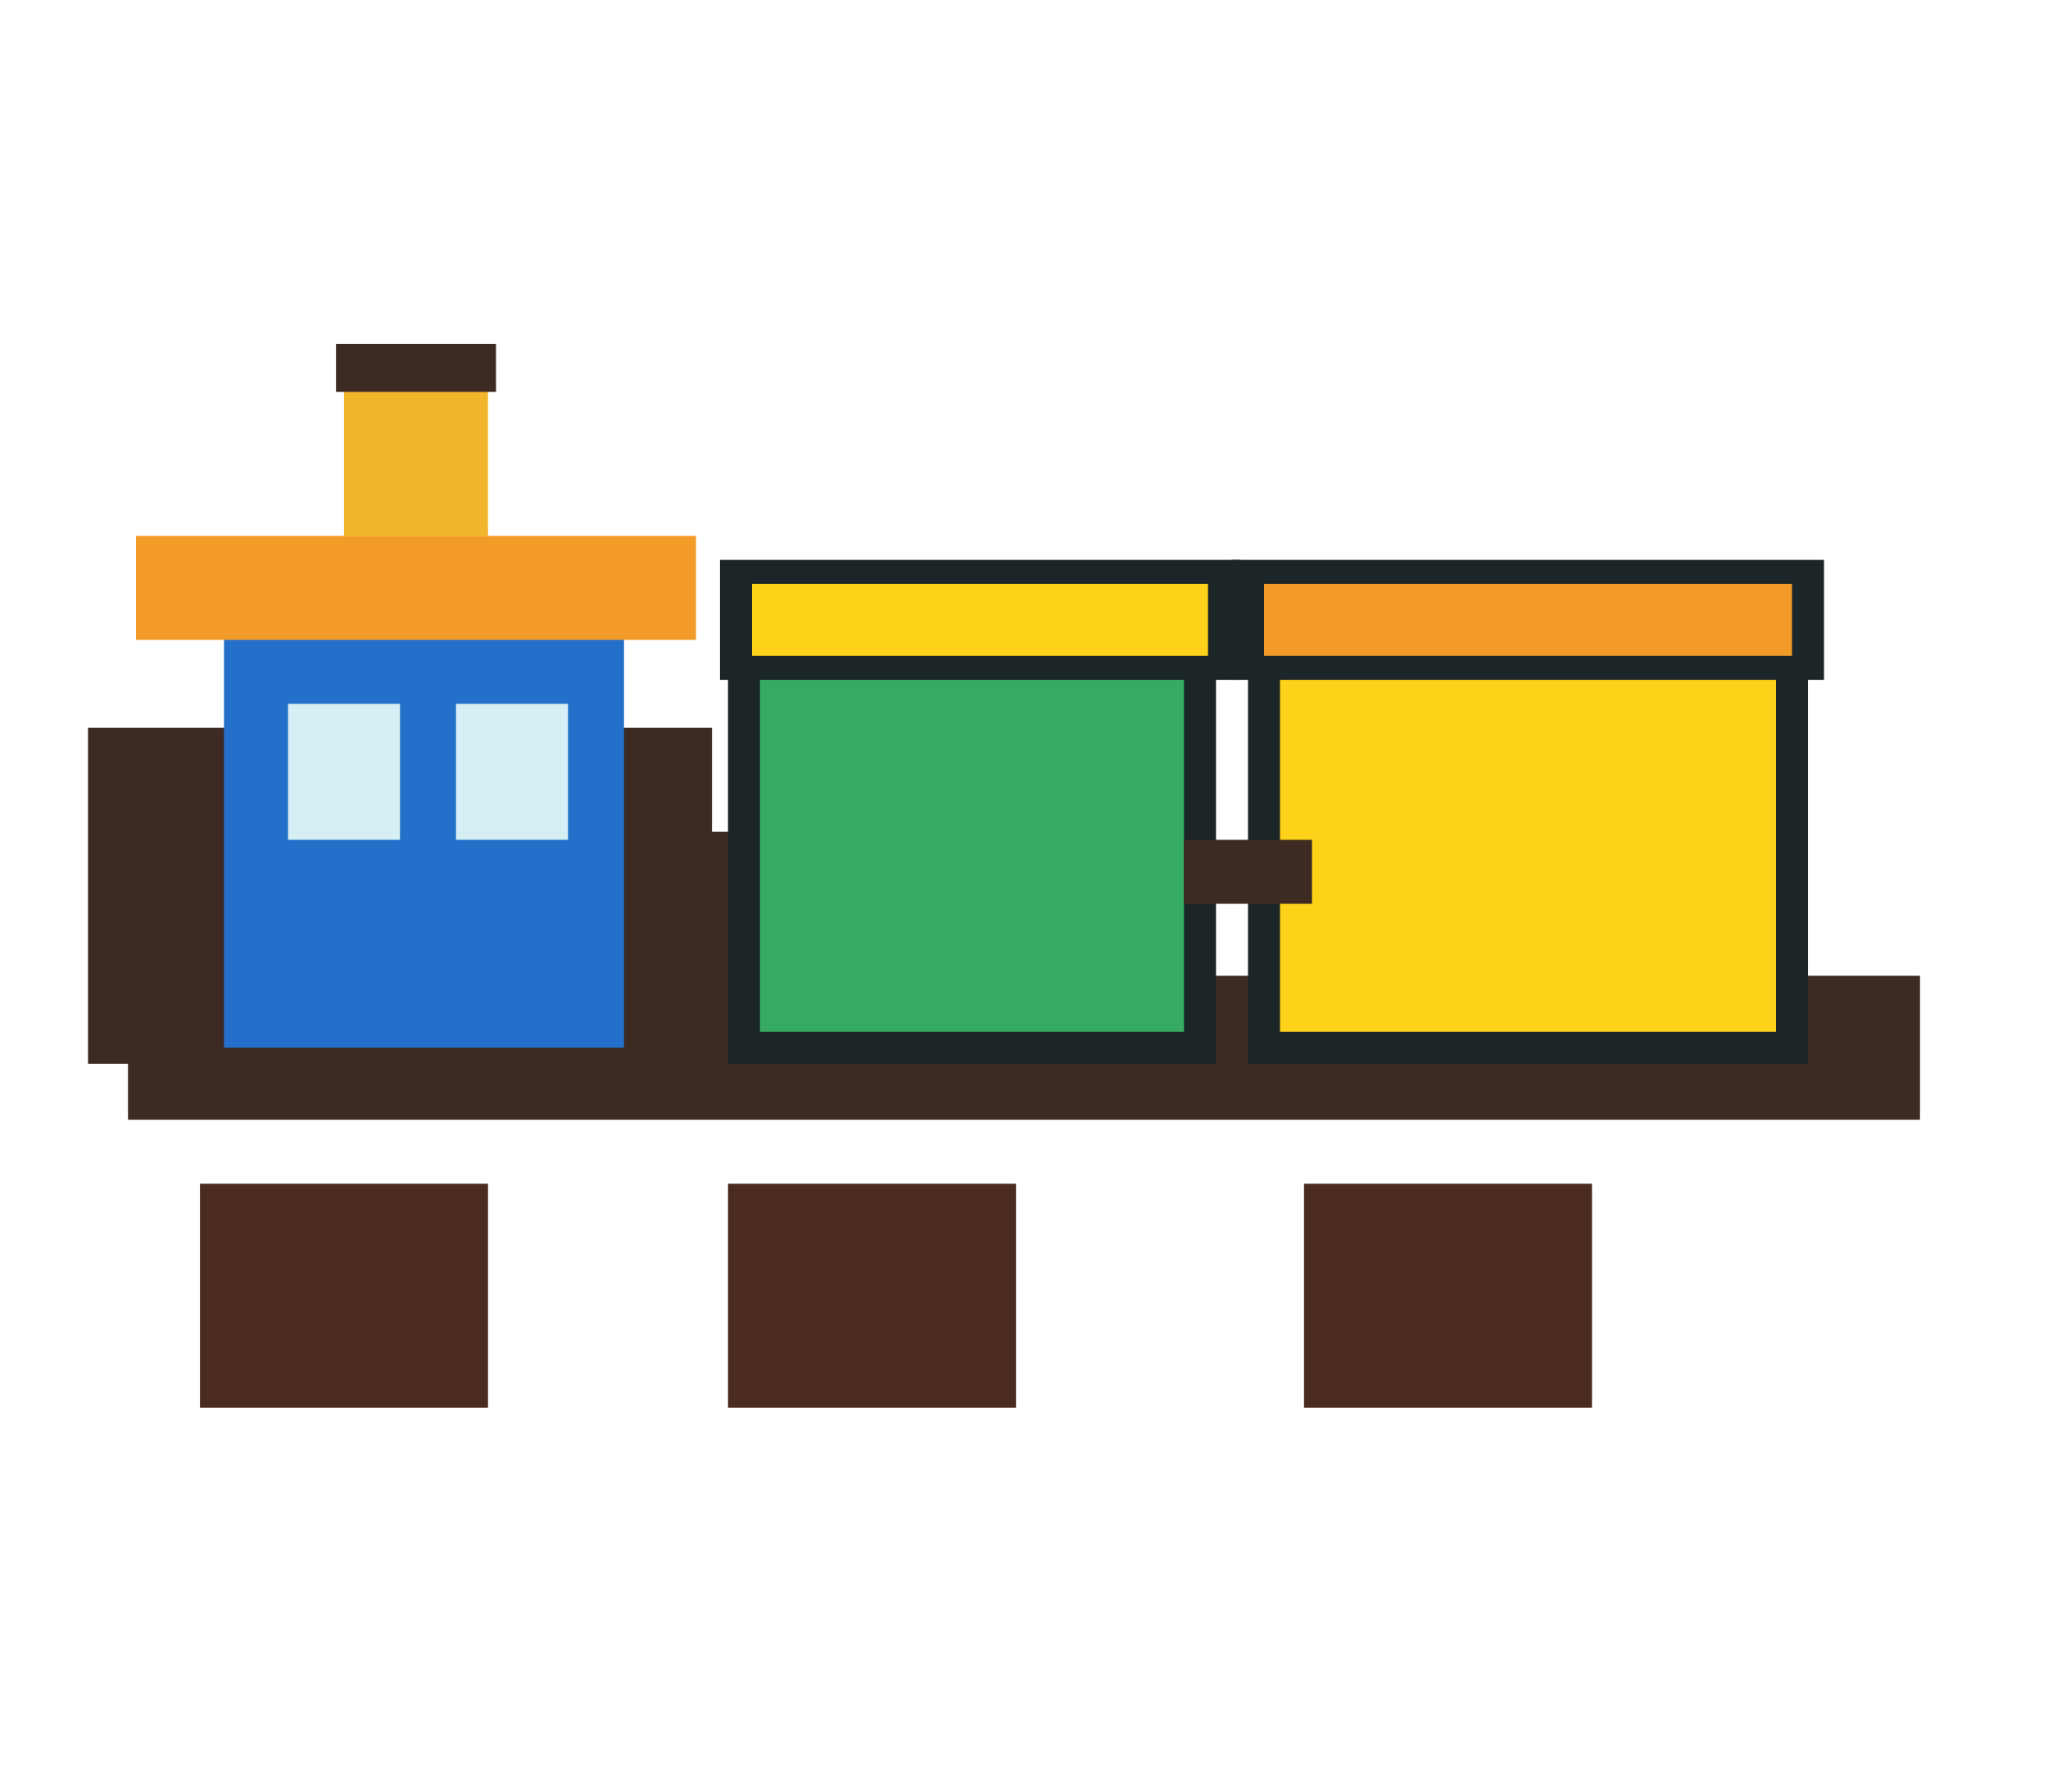
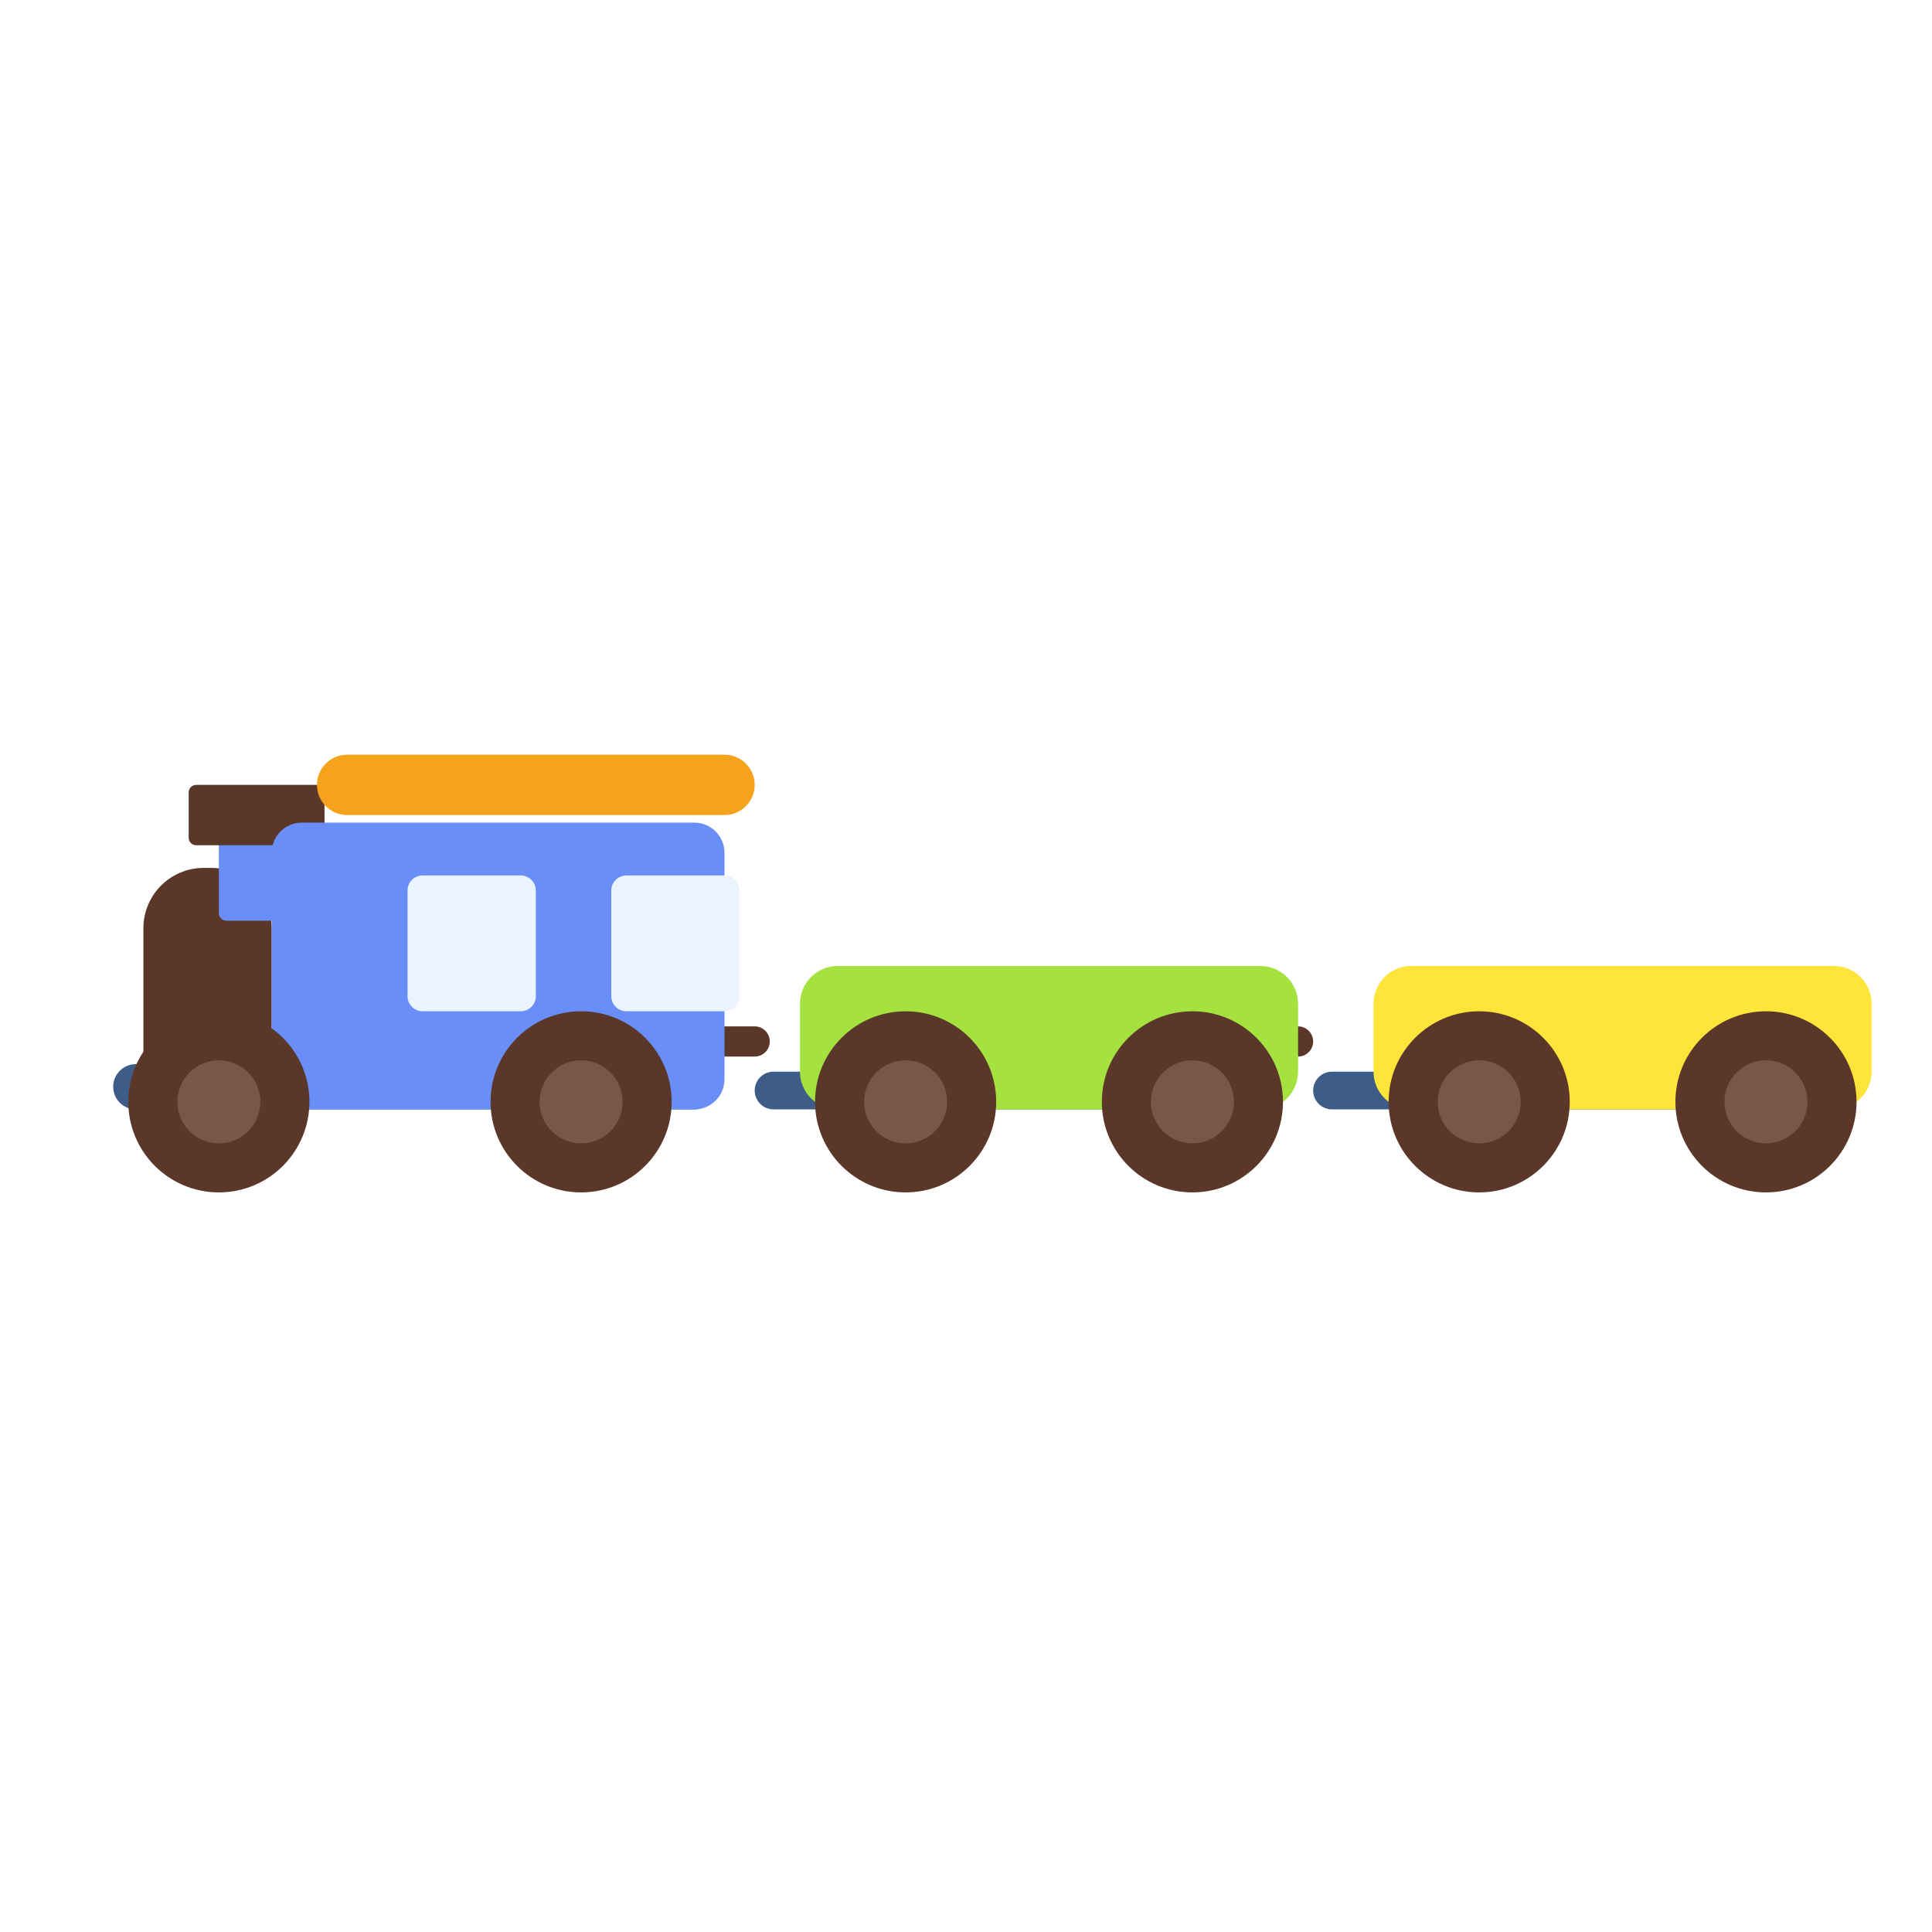
- <svg xmlns="http://www.w3.org/2000/svg" width="256" height="224" viewBox="0 0 256 224" role="img" aria-label="Train convoy">
-   <rect x="16" y="122" width="224" height="18" fill="#3d2a22" />
-   <rect x="25" y="148" width="36" height="28" fill="#4b2b1f" />
-   <rect x="91" y="148" width="36" height="28" fill="#4b2b1f" />
-   <rect x="163" y="148" width="36" height="28" fill="#4b2b1f" />
-   <rect x="11" y="91" width="78" height="42" fill="#3d2a22" />
-   <rect x="28" y="77" width="50" height="54" fill="#236fc9" />
-   <rect x="17" y="67" width="70" height="13" fill="#f39b28" />
-   <rect x="43" y="45" width="18" height="22" fill="#f1b52b" />
-   <rect x="42" y="43" width="20" height="6" fill="#3d2a22" />
-   <rect x="36" y="88" width="14" height="17" fill="#d5eff4" />
-   <rect x="57" y="88" width="14" height="17" fill="#d5eff4" />
-   <rect x="79" y="104" width="14" height="25" fill="#3d2a22" />
-   <rect x="91" y="78" width="61" height="55" fill="#1c2527" />
-   <rect x="95" y="82" width="53" height="47" fill="#36aa63" />
-   <rect x="90" y="70" width="65" height="15" fill="#1c2527" />
-   <rect x="94" y="73" width="57" height="9" fill="#ffd21a" />
-   <rect x="156" y="78" width="70" height="55" fill="#1c2527" />
-   <rect x="160" y="82" width="62" height="47" fill="#ffd21a" />
-   <rect x="154" y="70" width="74" height="15" fill="#1c2527" />
-   <rect x="158" y="73" width="66" height="9" fill="#f39b28" />
-   <rect x="148" y="105" width="16" height="8" fill="#3d2a22" />
+ <svg xmlns="http://www.w3.org/2000/svg" width="512" height="512" viewBox="0 0 512 512" fill="none">
+   <rect width="512" height="512" fill="none" />
+   <g transform="translate(30,180)">
+     <rect x="0" y="102" width="160" height="12" rx="6" fill="#3E5C88" />
+     <rect x="170" y="104" width="128" height="10" rx="5" fill="#3E5C88" />
+     <rect x="318" y="104" width="128" height="10" rx="5" fill="#3E5C88" />
+     <rect x="156" y="92" width="18" height="8" rx="4" fill="#5B372A" />
+     <rect x="300" y="92" width="18" height="8" rx="4" fill="#5B372A" />
+     <rect x="8" y="50" width="34" height="64" rx="16" fill="#5B372A" />
+     <rect x="28" y="36" width="20" height="28" rx="2" fill="#6A8EF7" />
+     <rect x="20" y="28" width="36" height="16" rx="2" fill="#5B372A" />
+     <rect x="42" y="38" width="120" height="76" rx="8" fill="#6A8EF7" />
+     <rect x="54" y="20" width="116" height="16" rx="8" fill="#F4A31A" />
+     <rect x="78" y="52" width="34" height="36" rx="4" fill="#EAF4FF" />
+     <rect x="132" y="52" width="34" height="36" rx="4" fill="#EAF4FF" />
+     <rect x="182" y="76" width="132" height="38" rx="10" fill="#A5E240" />
+     <rect x="334" y="76" width="132" height="38" rx="10" fill="#FFE43A" />
+     <g>
+       <circle cx="28" cy="112" r="24" fill="#5B372A" />
+       <circle cx="28" cy="112" r="11" fill="#7A5647" />
+       <circle cx="124" cy="112" r="24" fill="#5B372A" />
+       <circle cx="124" cy="112" r="11" fill="#7A5647" />
+       <circle cx="210" cy="112" r="24" fill="#5B372A" />
+       <circle cx="210" cy="112" r="11" fill="#7A5647" />
+       <circle cx="286" cy="112" r="24" fill="#5B372A" />
+       <circle cx="286" cy="112" r="11" fill="#7A5647" />
+       <circle cx="362" cy="112" r="24" fill="#5B372A" />
+       <circle cx="362" cy="112" r="11" fill="#7A5647" />
+       <circle cx="438" cy="112" r="24" fill="#5B372A" />
+       <circle cx="438" cy="112" r="11" fill="#7A5647" />
+     </g>
+   </g>
</svg>
